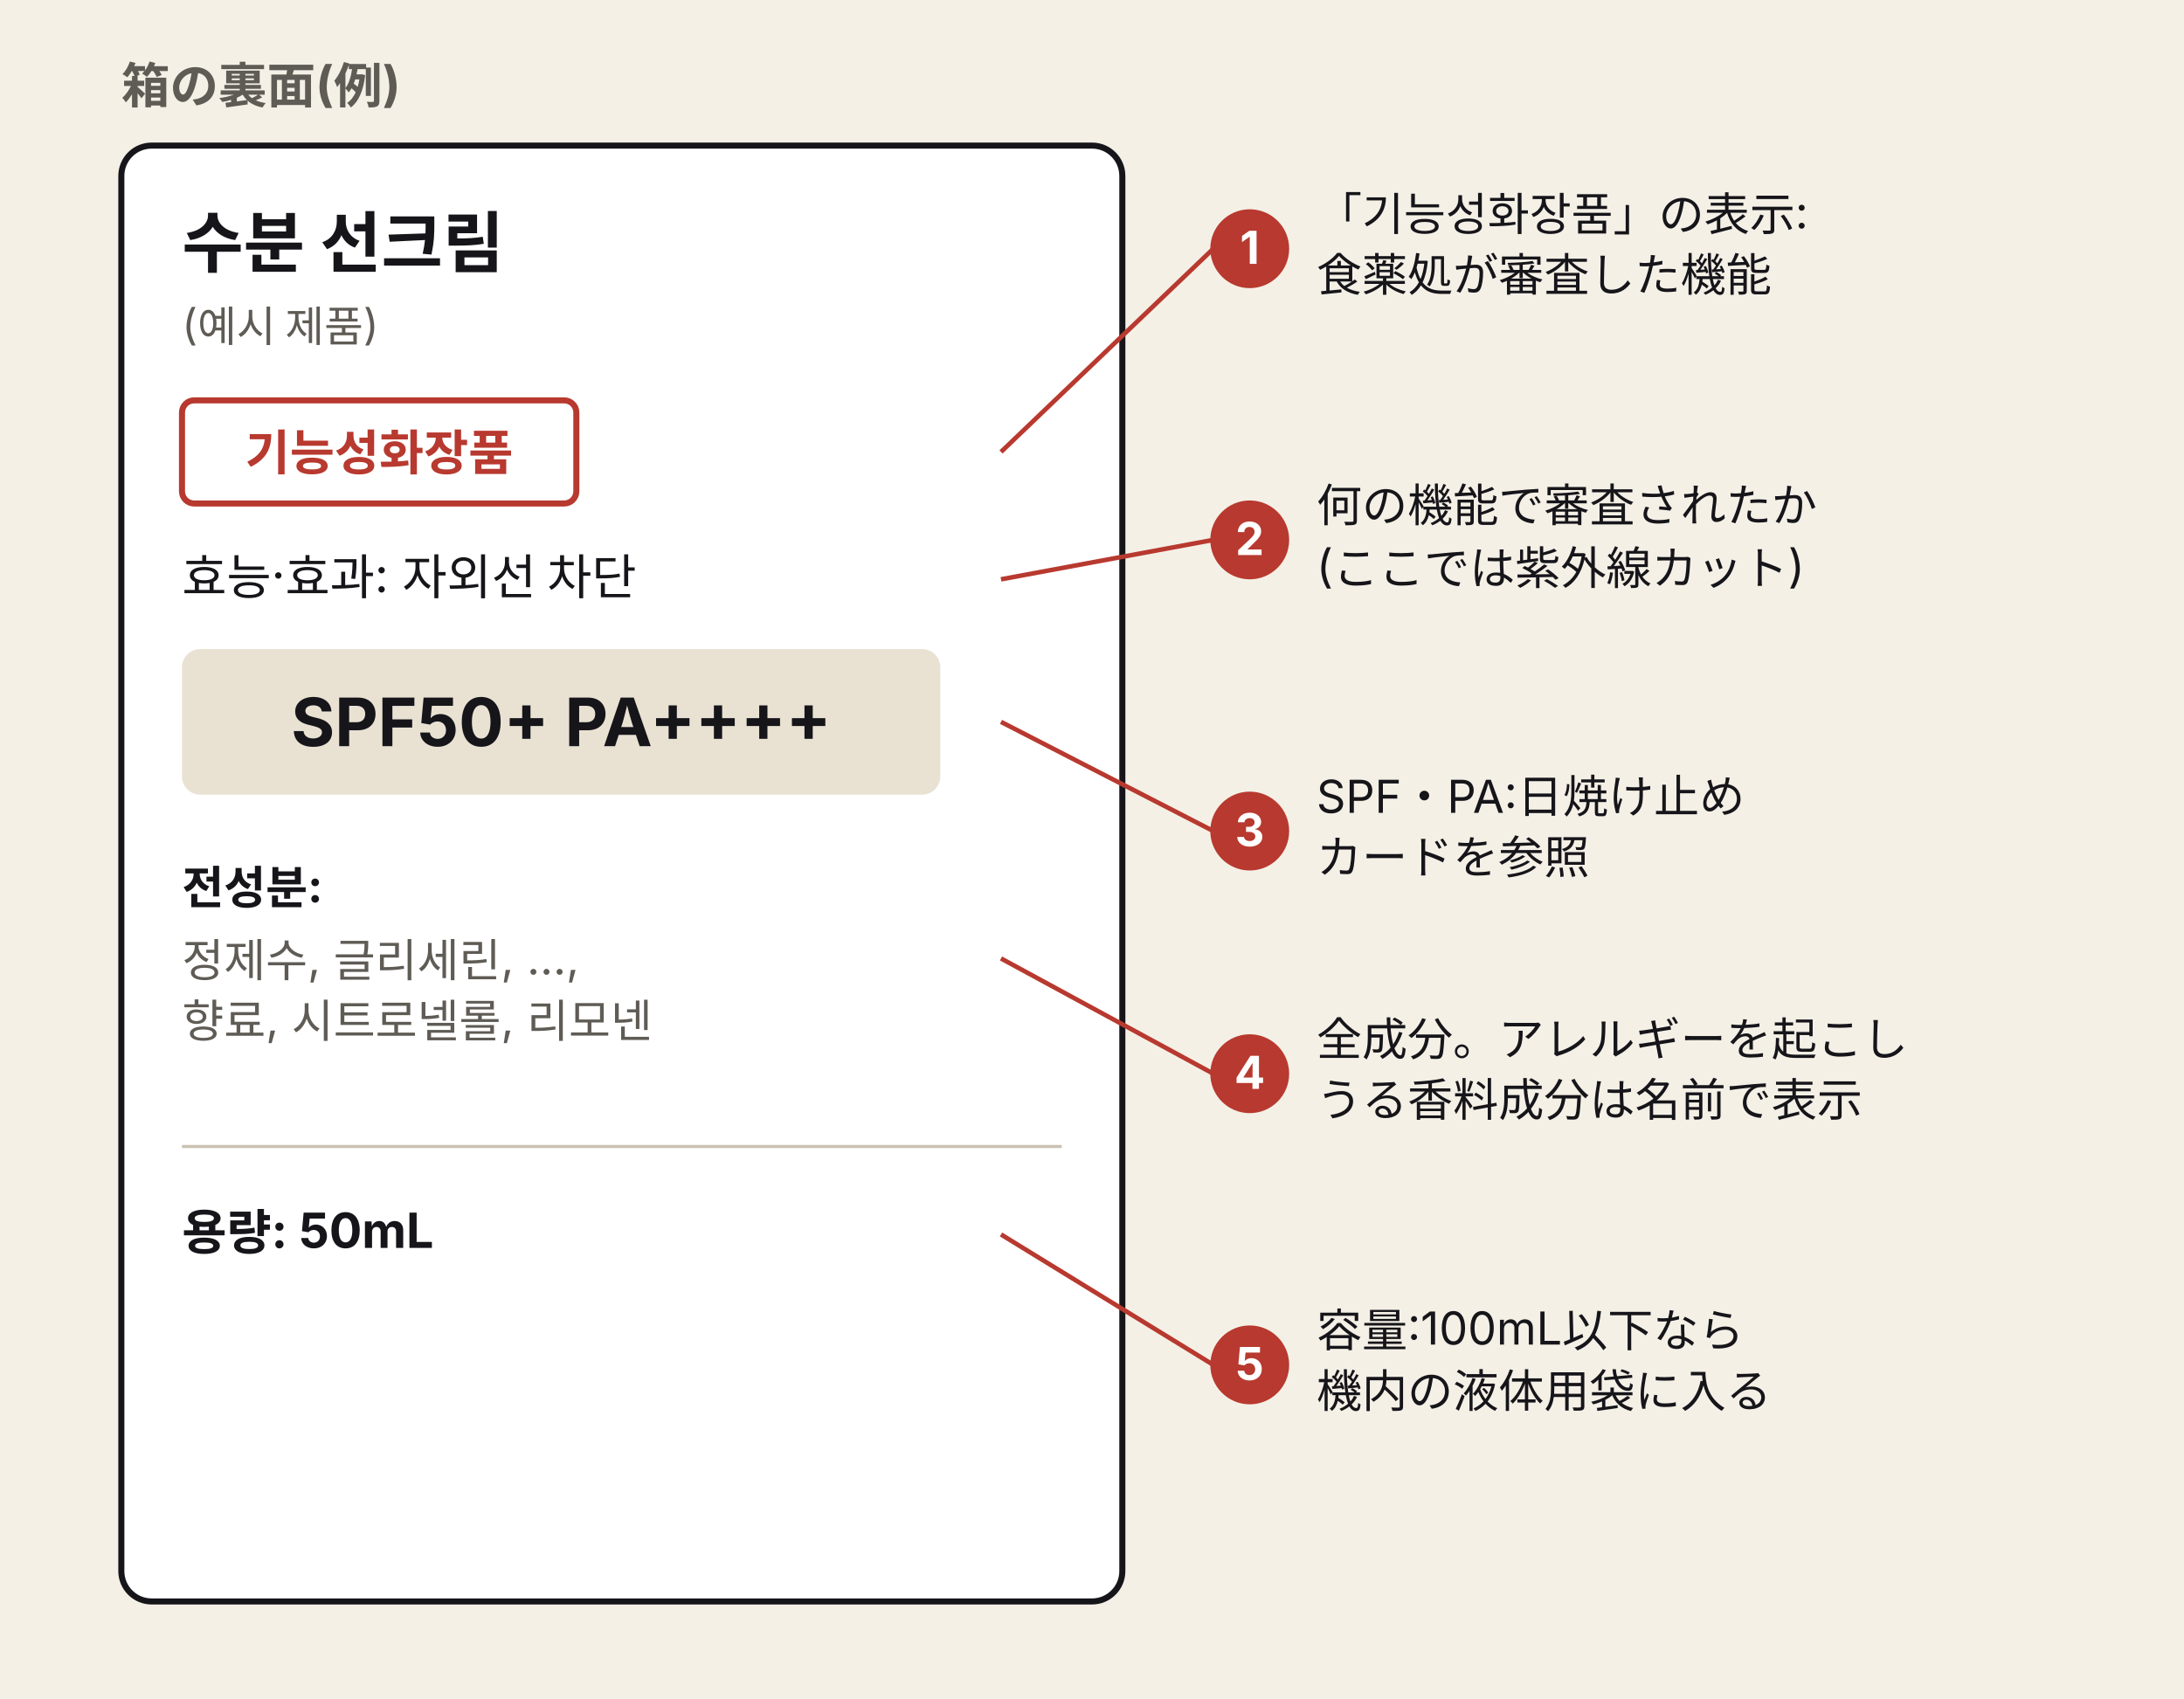
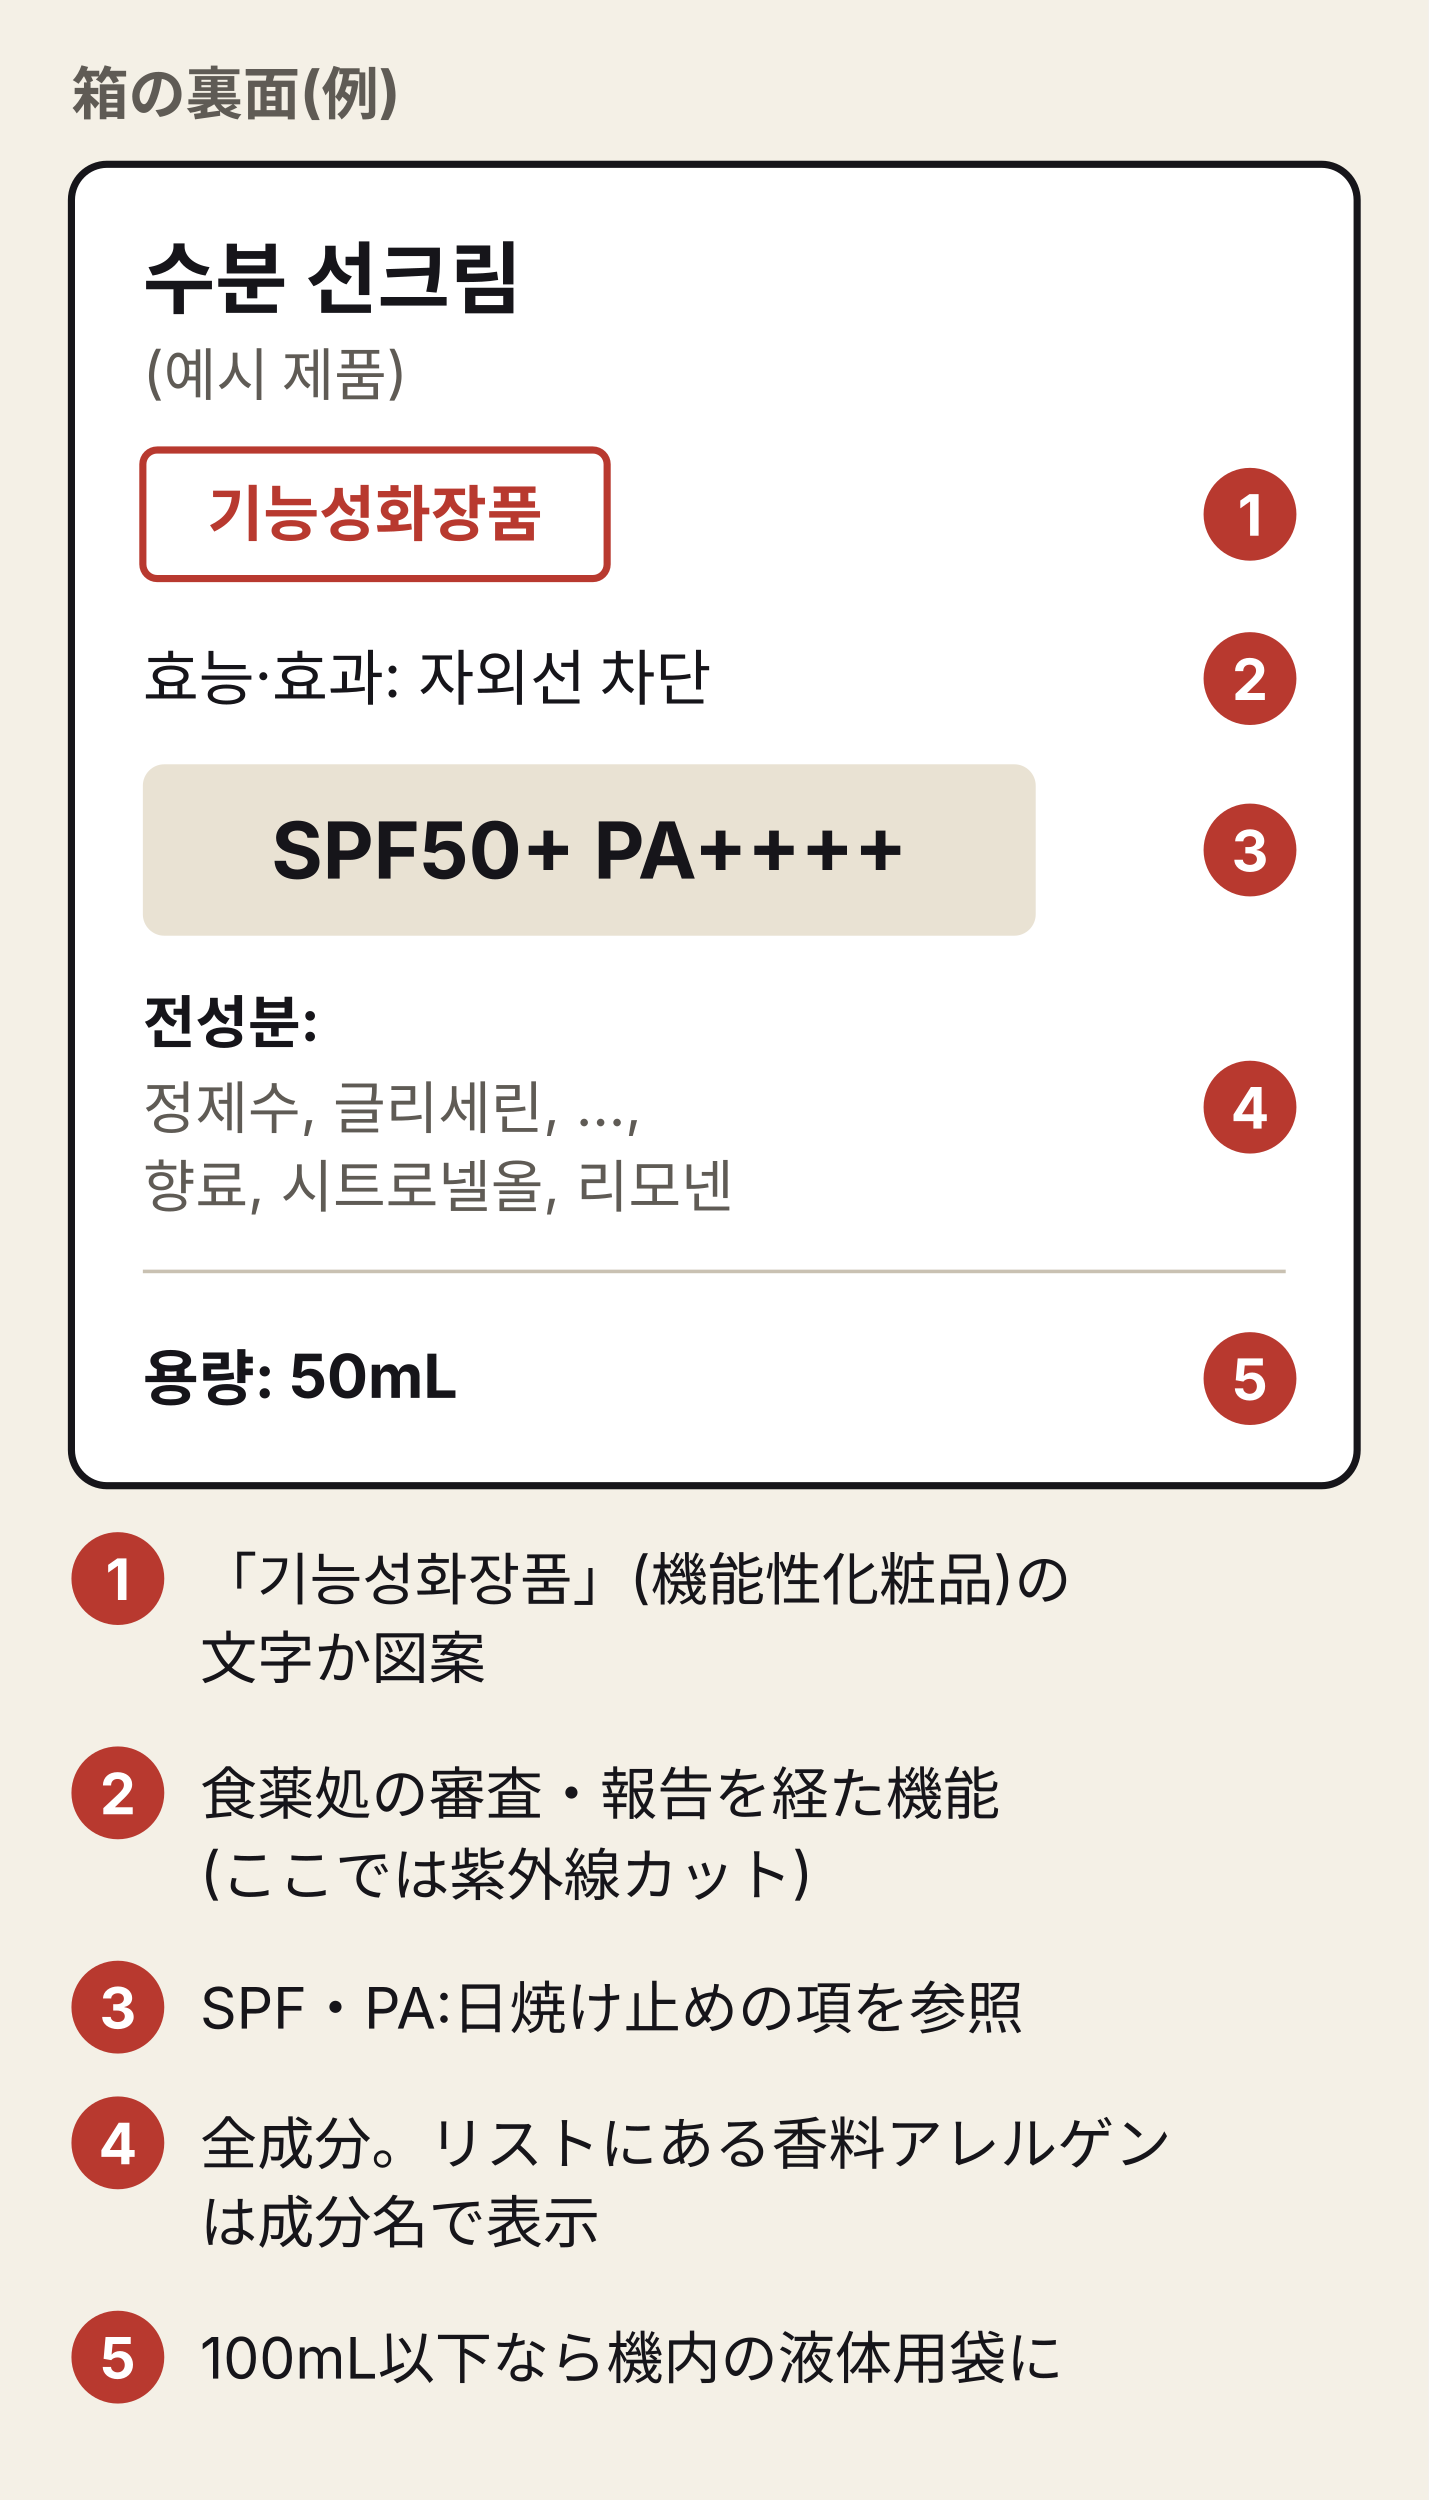
- <svg xmlns="http://www.w3.org/2000/svg" viewBox="0 0 720 560" role="img" aria-label="韓国コスメのラベルの読み方(例。実在ブランドではありません)" font-family="system-ui, -apple-system, &quot;Noto Sans KR&quot;, &quot;Noto Sans JP&quot;, &quot;Noto Sans TC&quot;, sans-serif">
-   <rect width="720" height="560" fill="#f4f0e6" />
-   <text x="40" y="34" font-size="16" fill="#5f5b55" font-weight="bold" text-anchor="start">箱の裏面(例)</text>
-   <rect x="40" y="48" width="330" height="480" rx="10" fill="#ffffff" stroke="#16151a" stroke-width="2" />
-   <text x="60" y="88" font-size="22" fill="#16151a" font-weight="bold" text-anchor="start">수분 선크림</text>
-   <text x="60" y="112" font-size="14" fill="#5f5b55" font-weight="normal" text-anchor="start">(예시 제품)</text>
-   <rect x="60" y="132" width="130" height="34" rx="4" fill="#ffffff" stroke="#b8392f" stroke-width="2" />
-   <text x="125" y="155" font-size="16" fill="#b8392f" font-weight="bold" text-anchor="middle">기능성화장품</text>
-   <text x="60" y="196" font-size="16" fill="#16151a" font-weight="normal" text-anchor="start">효능·효과: 자외선 차단</text>
-   <rect x="60" y="214" width="250" height="48" rx="6" fill="#e9e2d3" />
-   <text x="185" y="246" font-size="22" fill="#16151a" font-weight="bold" text-anchor="middle">SPF50+  PA++++</text>
-   <text x="60" y="298" font-size="15" fill="#16151a" font-weight="bold" text-anchor="start">전성분:</text>
-   <text x="60" y="322" font-size="15" fill="#5f5b55" font-weight="normal" text-anchor="start">
-     <tspan x="60" dy="0">정제수, 글리세린, …,</tspan>
-     <tspan x="60" dy="20">향료, 시트로넬롤, 리모넨</tspan>
+ <svg xmlns="http://www.w3.org/2000/svg" viewBox="0 0 400 700" role="img" aria-label="韓国コスメのラベルの読み方(例。実在ブランドではありません)" font-family="system-ui, -apple-system, &quot;Noto Sans KR&quot;, &quot;Noto Sans JP&quot;, &quot;Noto Sans TC&quot;, sans-serif">
+   <rect width="400" height="700" fill="#f4f0e6" />
+   <text x="20" y="32" font-size="16" fill="#5f5b55" font-weight="bold" text-anchor="start">箱の裏面(例)</text>
+   <rect x="20" y="46" width="360" height="370" rx="10" fill="#ffffff" stroke="#16151a" stroke-width="2" />
+   <text x="40" y="86" font-size="22" fill="#16151a" font-weight="bold" text-anchor="start">수분 선크림</text>
+   <text x="40" y="110" font-size="16" fill="#5f5b55" font-weight="normal" text-anchor="start">(예시 제품)</text>
+   <rect x="40" y="126" width="130" height="36" rx="4" fill="#ffffff" stroke="#b8392f" stroke-width="2" />
+   <text x="105" y="150" font-size="17" fill="#b8392f" font-weight="bold" text-anchor="middle">기능성화장품</text>
+   <circle cx="350" cy="144" r="13" fill="#b8392f" />
+   <text x="350" y="150" font-size="16" fill="#ffffff" font-weight="bold" text-anchor="middle">1</text>
+   <text x="40" y="196" font-size="17" fill="#16151a" font-weight="normal" text-anchor="start">효능·효과: 자외선 차단</text>
+   <circle cx="350" cy="190" r="13" fill="#b8392f" />
+   <text x="350" y="196" font-size="16" fill="#ffffff" font-weight="bold" text-anchor="middle">2</text>
+   <rect x="40" y="214" width="250" height="48" rx="6" fill="#e9e2d3" />
+   <text x="165" y="246" font-size="22" fill="#16151a" font-weight="bold" text-anchor="middle">SPF50+  PA++++</text>
+   <circle cx="350" cy="238" r="13" fill="#b8392f" />
+   <text x="350" y="244" font-size="16" fill="#ffffff" font-weight="bold" text-anchor="middle">3</text>
+   <text x="40" y="292" font-size="16" fill="#16151a" font-weight="bold" text-anchor="start">전성분:</text>
+   <text x="40" y="316" font-size="16" fill="#5f5b55" font-weight="normal" text-anchor="start">
+     <tspan x="40" dy="0">정제수, 글리세린, …,</tspan>
+     <tspan x="40" dy="22">향료, 시트로넬올, 리모넨</tspan>
  </text>
-   <line x1="60" y1="378" x2="350" y2="378" stroke="#c9c1b2" />
-   <text x="60" y="412" font-size="16" fill="#16151a" font-weight="bold" text-anchor="start">용량: 50mL</text>
-   <line x1="330" y1="149" x2="400" y2="82" stroke="#b8392f" stroke-width="1.5" />
-   <circle cx="412" cy="82" r="13" fill="#b8392f" />
-   <text x="412" y="87" font-size="15" fill="#ffffff" font-weight="bold" text-anchor="middle">1</text>
-   <text x="434" y="76" font-size="15" fill="#16151a" font-weight="normal" text-anchor="start">
-     <tspan x="434" dy="0">「기능성화장품」の表示:</tspan>
-     <tspan x="434" dy="20">食薬処が審査した機能</tspan>
+   <circle cx="350" cy="310" r="13" fill="#b8392f" />
+   <text x="350" y="316" font-size="16" fill="#ffffff" font-weight="bold" text-anchor="middle">4</text>
+   <line x1="40" y1="356" x2="360" y2="356" stroke="#c9c1b2" />
+   <text x="40" y="392" font-size="17" fill="#16151a" font-weight="bold" text-anchor="start">용량: 50mL</text>
+   <circle cx="350" cy="386" r="13" fill="#b8392f" />
+   <text x="350" y="392" font-size="16" fill="#ffffff" font-weight="bold" text-anchor="middle">5</text>
+   <circle cx="33" cy="442" r="13" fill="#b8392f" />
+   <text x="33" y="448" font-size="16" fill="#ffffff" font-weight="bold" text-anchor="middle">1</text>
+   <text x="56" y="448" font-size="16" fill="#16151a" font-weight="normal" text-anchor="start">
+     <tspan x="56" dy="0">「기능성화장품」(機能性化粧品)の</tspan>
+     <tspan x="56" dy="22">文字か図案</tspan>
  </text>
-   <line x1="330" y1="191" x2="400" y2="178" stroke="#b8392f" stroke-width="1.5" />
-   <circle cx="412" cy="178" r="13" fill="#b8392f" />
-   <text x="412" y="183" font-size="15" fill="#ffffff" font-weight="bold" text-anchor="middle">2</text>
-   <text x="434" y="172" font-size="15" fill="#16151a" font-weight="normal" text-anchor="start">
-     <tspan x="434" dy="0">何の機能で審査されたか</tspan>
-     <tspan x="434" dy="20">(ここでは紫外線カット)</tspan>
+   <circle cx="33" cy="502" r="13" fill="#b8392f" />
+   <text x="33" y="508" font-size="16" fill="#ffffff" font-weight="bold" text-anchor="middle">2</text>
+   <text x="56" y="508" font-size="16" fill="#16151a" font-weight="normal" text-anchor="start">
+     <tspan x="56" dy="0">食薬処の審査・報告を経た機能</tspan>
+     <tspan x="56" dy="22">(ここでは紫外線カット)</tspan>
  </text>
-   <line x1="330" y1="238" x2="400" y2="274" stroke="#b8392f" stroke-width="1.5" />
-   <circle cx="412" cy="274" r="13" fill="#b8392f" />
-   <text x="412" y="279" font-size="15" fill="#ffffff" font-weight="bold" text-anchor="middle">3</text>
-   <text x="434" y="268" font-size="15" fill="#16151a" font-weight="normal" text-anchor="start">
-     <tspan x="434" dy="0">SPF・PA:日焼け止め</tspan>
-     <tspan x="434" dy="20">カードを参照</tspan>
+   <circle cx="33" cy="562" r="13" fill="#b8392f" />
+   <text x="33" y="568" font-size="16" fill="#ffffff" font-weight="bold" text-anchor="middle">3</text>
+   <text x="56" y="568" font-size="16" fill="#16151a" font-weight="normal" text-anchor="start">SPF・PA:日焼け止めの項を参照</text>
+   <circle cx="33" cy="600" r="13" fill="#b8392f" />
+   <text x="33" y="606" font-size="16" fill="#ffffff" font-weight="bold" text-anchor="middle">4</text>
+   <text x="56" y="606" font-size="16" fill="#16151a" font-weight="normal" text-anchor="start">
+     <tspan x="56" dy="0">全成分。リストにある香料アレルゲン</tspan>
+     <tspan x="56" dy="22">は成分名で表示</tspan>
  </text>
-   <line x1="330" y1="316" x2="400" y2="354" stroke="#b8392f" stroke-width="1.5" />
-   <circle cx="412" cy="354" r="13" fill="#b8392f" />
-   <text x="412" y="359" font-size="15" fill="#ffffff" font-weight="bold" text-anchor="middle">4</text>
-   <text x="434" y="348" font-size="15" fill="#16151a" font-weight="normal" text-anchor="start">
-     <tspan x="434" dy="0">全成分。アレルギーを起こし</tspan>
-     <tspan x="434" dy="20">うる香料成分は名前で表示</tspan>
-   </text>
-   <line x1="330" y1="407" x2="400" y2="450" stroke="#b8392f" stroke-width="1.5" />
-   <circle cx="412" cy="450" r="13" fill="#b8392f" />
-   <text x="412" y="455" font-size="15" fill="#ffffff" font-weight="bold" text-anchor="middle">5</text>
-   <text x="434" y="444" font-size="15" fill="#16151a" font-weight="normal" text-anchor="start">
-     <tspan x="434" dy="0">容量:100mL以下なら</tspan>
-     <tspan x="434" dy="20">機内の液体用袋に入る</tspan>
-   </text>
+   <circle cx="33" cy="660" r="13" fill="#b8392f" />
+   <text x="33" y="666" font-size="16" fill="#ffffff" font-weight="bold" text-anchor="middle">5</text>
+   <text x="56" y="666" font-size="16" fill="#16151a" font-weight="normal" text-anchor="start">100mL以下なら機内の液体用袋に</text>
</svg>
